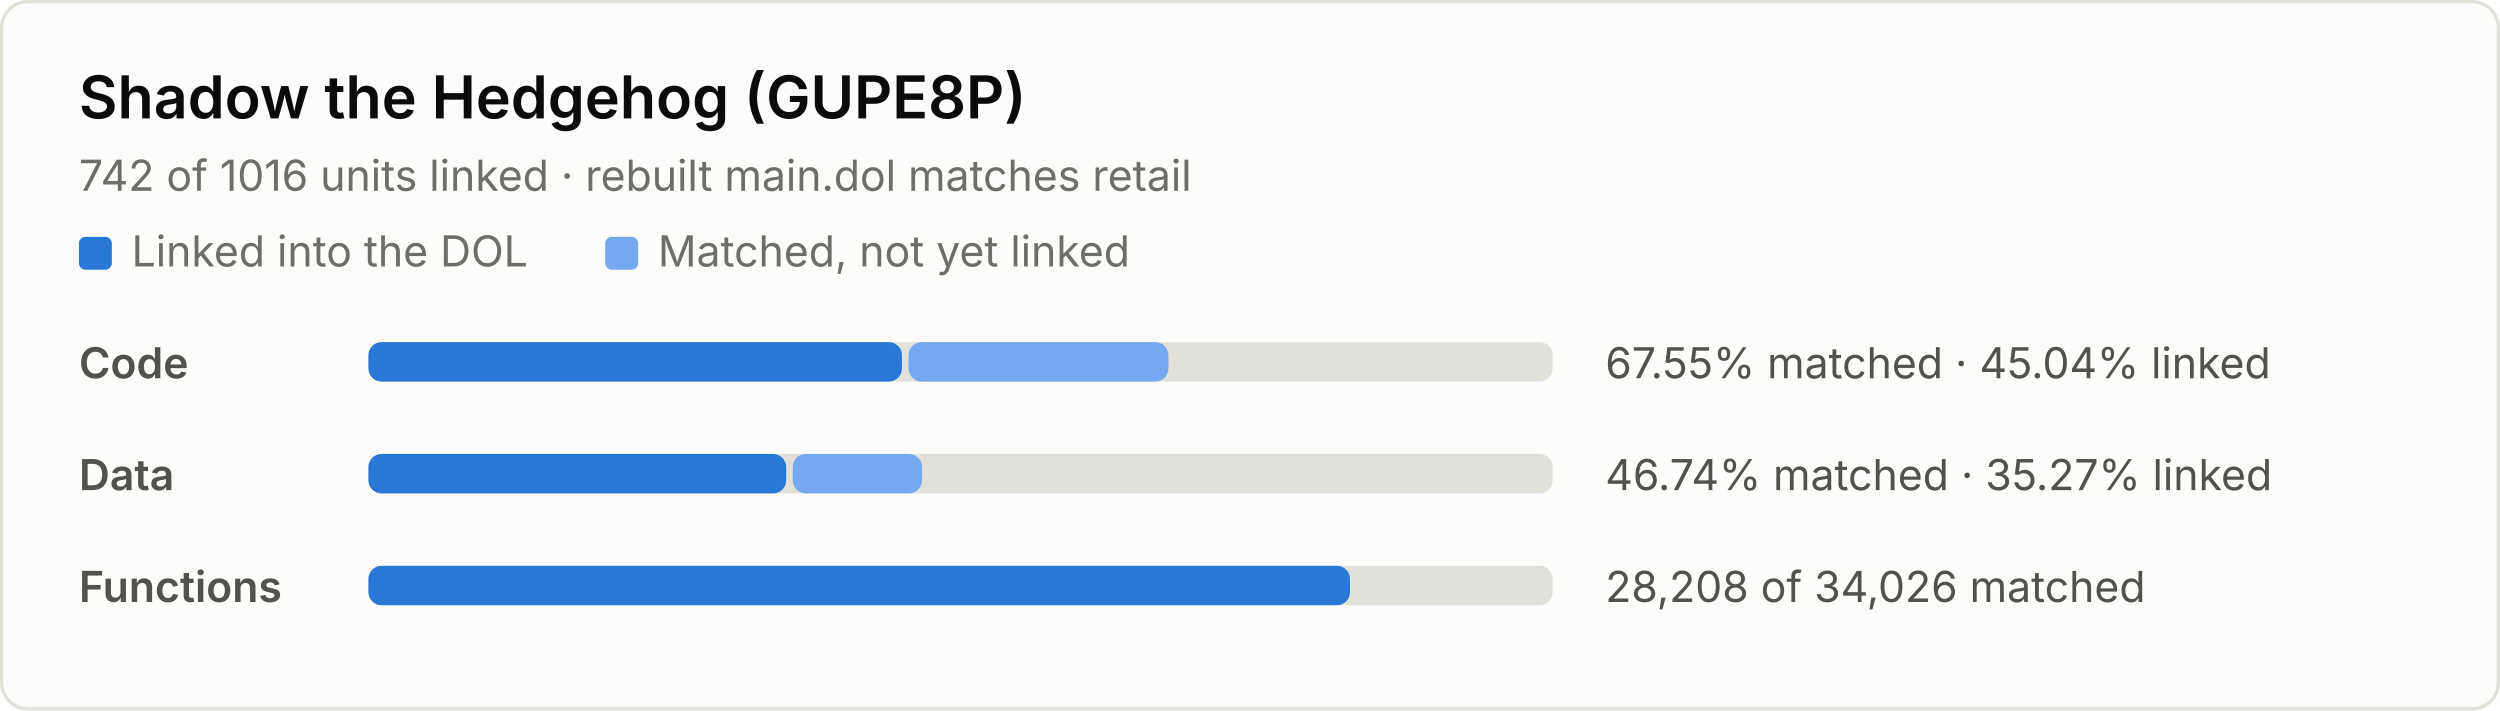
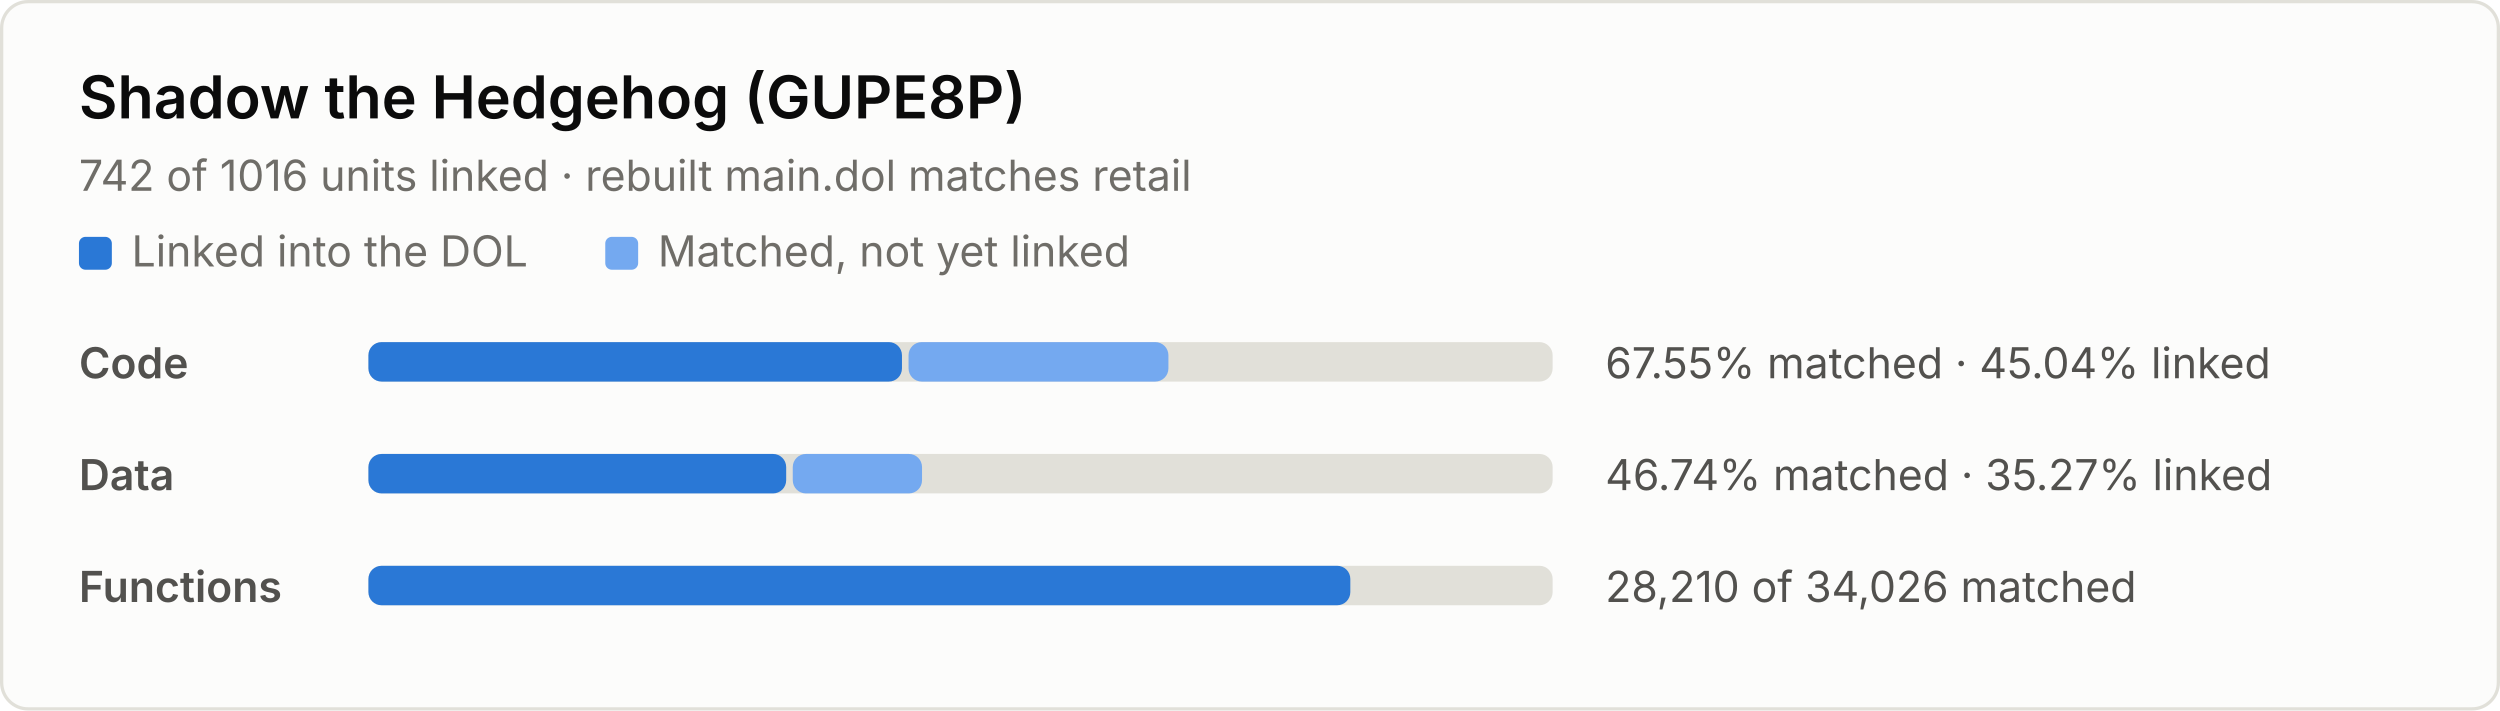
<svg xmlns="http://www.w3.org/2000/svg" width="760" height="216" viewBox="0 0 760 216" role="img" aria-label="Decompilation progress: 67.55% of code matched, 45.04% linked">
  <style>
.bg { fill: #fcfcfb; stroke: #e1e0d9; }
.title { fill: #0b0b0b; font: 600 18px system-ui, -apple-system, "Segoe UI", sans-serif; }
.sub, .label, .nums, .key { font: 13px system-ui, -apple-system, "Segoe UI", sans-serif; }
.sub, .key { fill: #6f6d68; }
.label { fill: #52514e; font-weight: 600; }
.nums { fill: #52514e; font-variant-numeric: tabular-nums; }
.track { fill: #e1e0d9; }
.linked { fill: #2a78d6; }
.matched { fill: #74a9f0; }
@media (prefers-color-scheme: dark) {
  .bg { fill: #1a1a19; stroke: #2c2c2a; }
  .title { fill: #f0efec; }
  .sub, .key { fill: #9a988f; }
  .label, .nums { fill: #c3c2b7; }
  .track { fill: #2c2c2a; }
  .linked { fill: #4a94ec; }
  .matched { fill: #2260b0; }
}
</style>
  <rect class="bg" x="0.5" y="0.5" width="759" height="215" rx="8" />
  <text class="title" x="24" y="36">Shadow the Hedgehog (GUPE8P)</text>
  <text class="sub" x="24" y="58">742 of 1016 units linked · rebuilt main.dol matches retail</text>
  <rect class="linked" x="24" y="72" width="10" height="10" rx="2" />
  <text class="key" x="40" y="81">Linked into the DOL</text>
  <rect class="matched" x="184" y="72" width="10" height="10" rx="2" />
  <text class="key" x="200" y="81">Matched, not yet linked</text>
  <text class="label" x="24" y="115">Code</text>
  <rect class="track" x="112" y="104" width="360" height="12" rx="4" />
  <rect class="linked" x="112" y="104" width="162.2" height="12" rx="4" />
  <rect class="matched" x="276.2" y="104" width="79.0" height="12" rx="4" />
  <text class="nums" x="488" y="115">67.55% matched · 45.04% linked</text>
  <text class="label" x="24" y="149">Data</text>
  <rect class="track" x="112" y="138" width="360" height="12" rx="4" />
  <rect class="linked" x="112" y="138" width="127.0" height="12" rx="4" />
  <rect class="matched" x="241.0" y="138" width="39.3" height="12" rx="4" />
  <text class="nums" x="488" y="149">46.74% matched · 35.27% linked</text>
  <text class="label" x="24" y="183">Functions</text>
  <rect class="track" x="112" y="172" width="360" height="12" rx="4" />
-   <rect class="linked" x="112" y="172" width="298.4" height="12" rx="4" />
-   <text class="nums" x="488" y="183">28,208 of 34,026 matched</text>
+   <rect class="linked" x="112" y="172" width="298.5" height="12" rx="4" />
+   <text class="nums" x="488" y="183">28,210 of 34,026 matched</text>
</svg>
